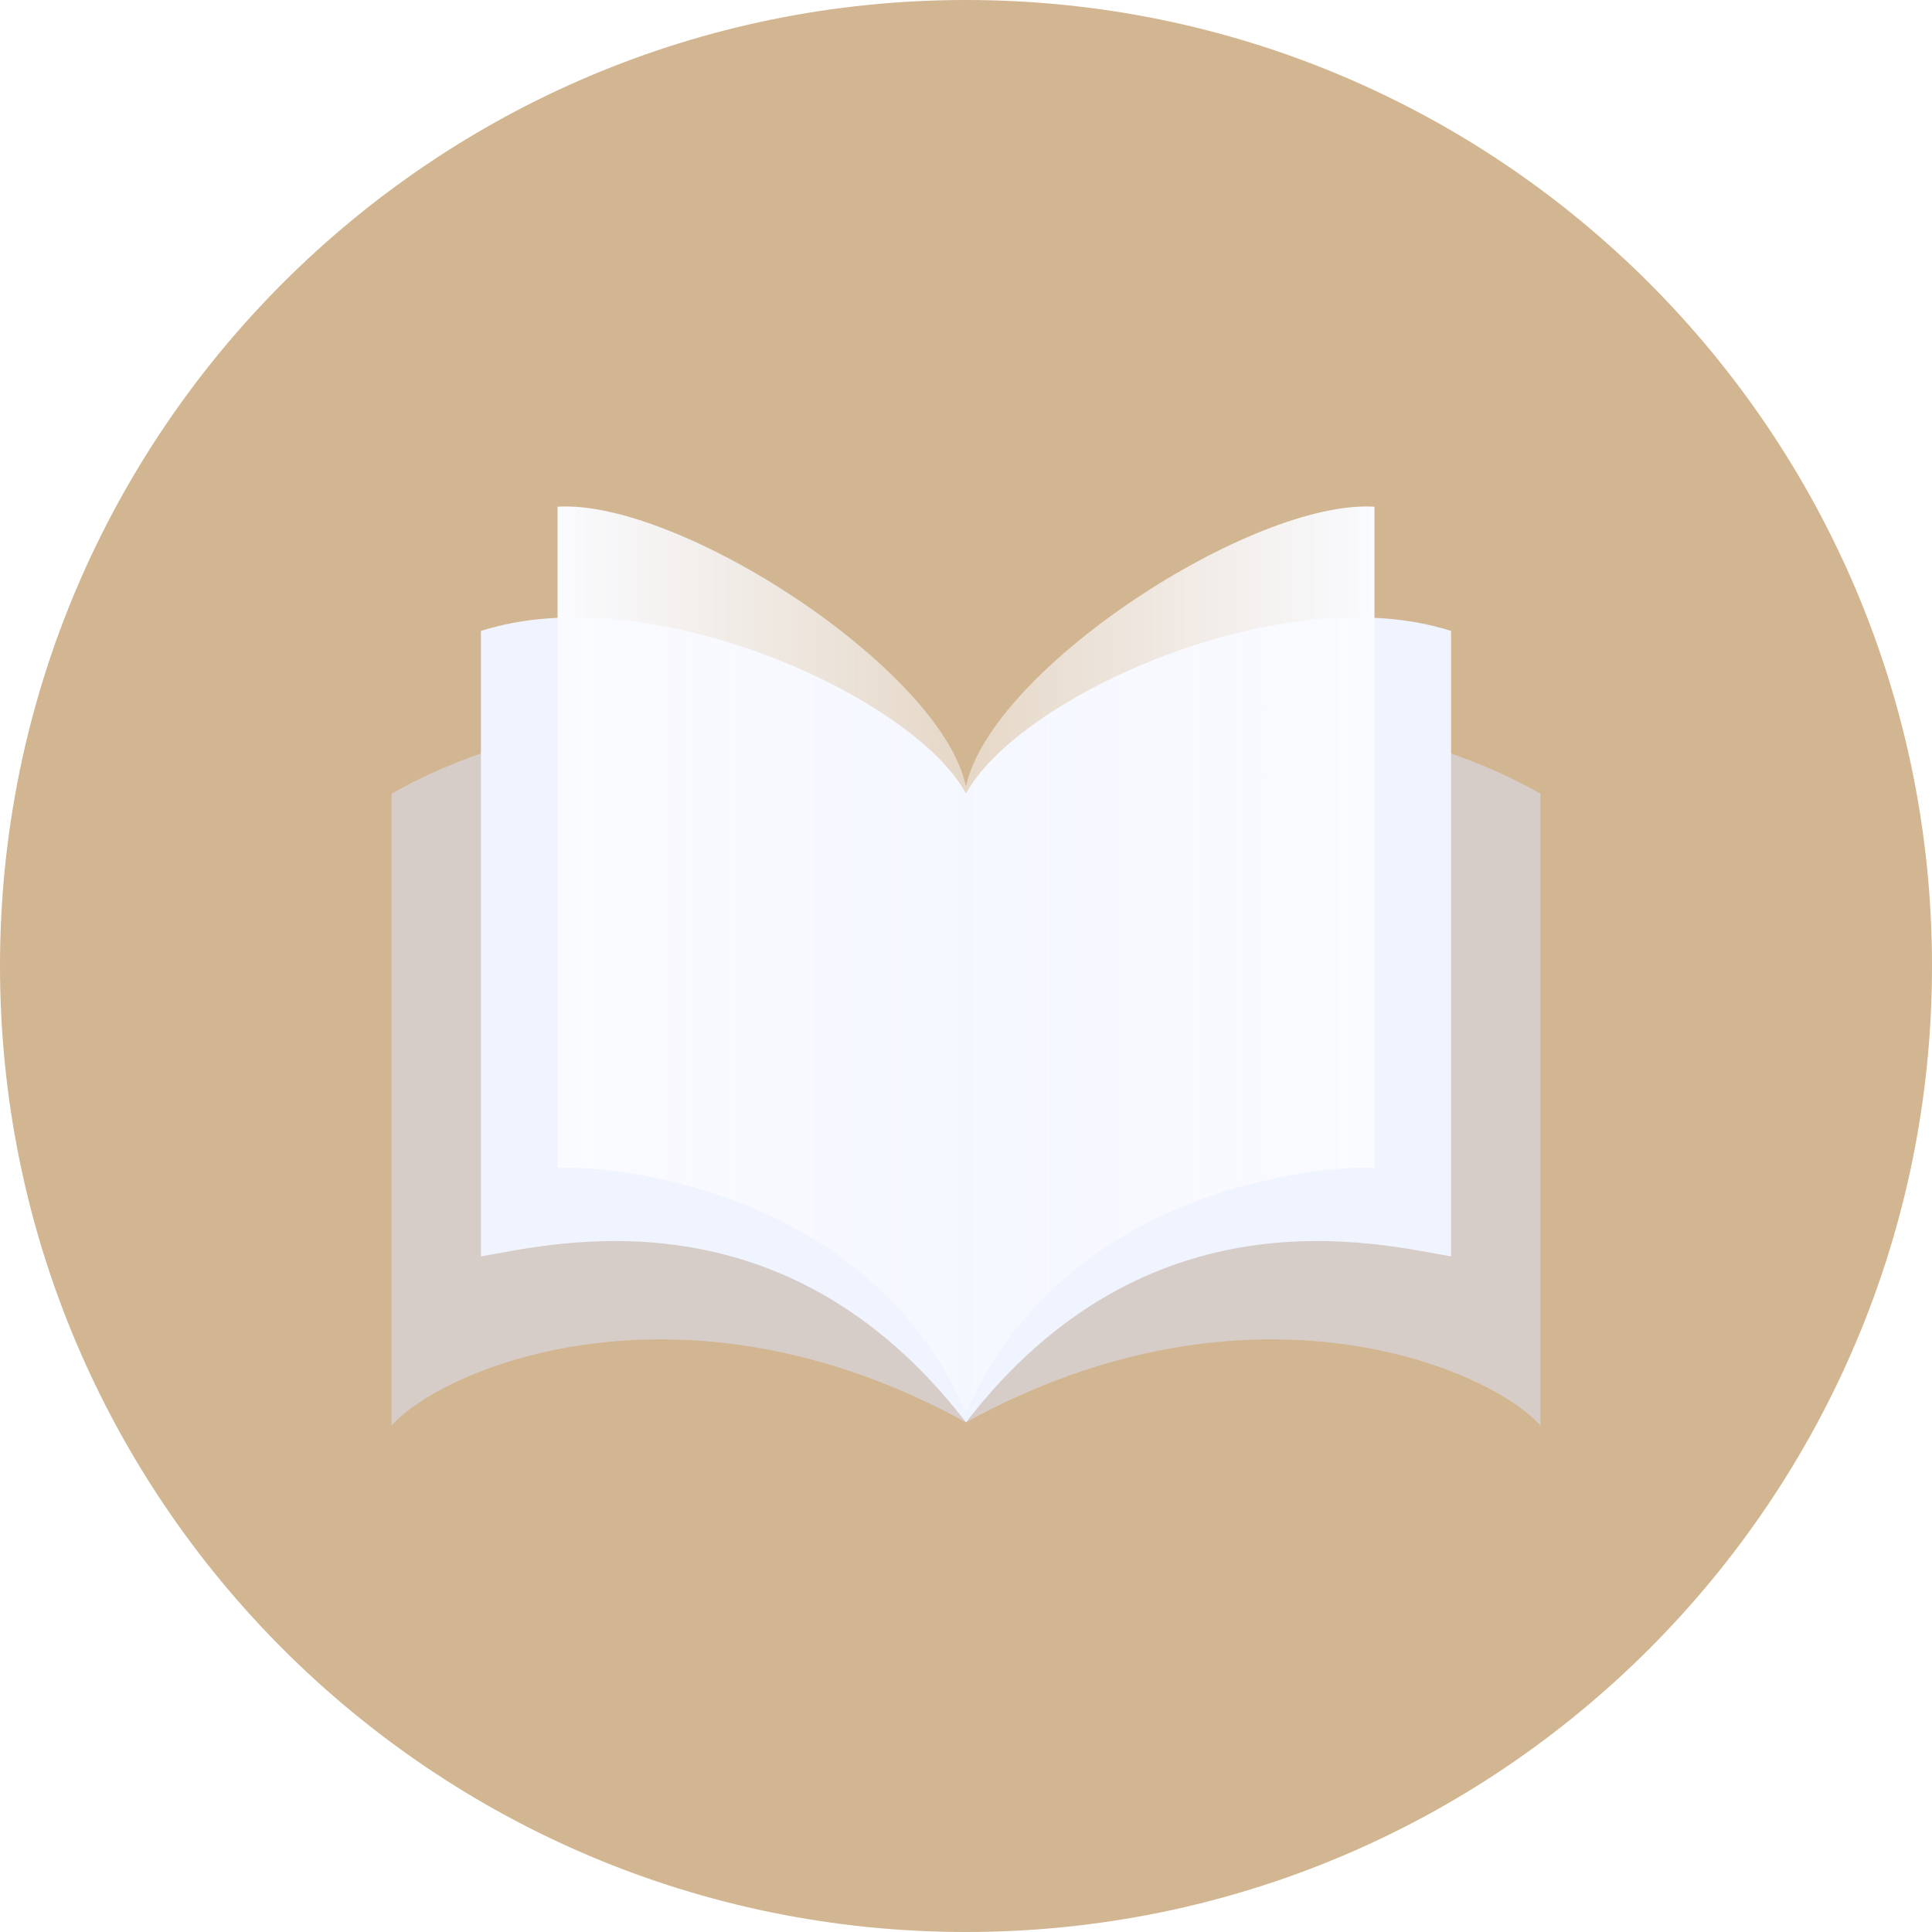
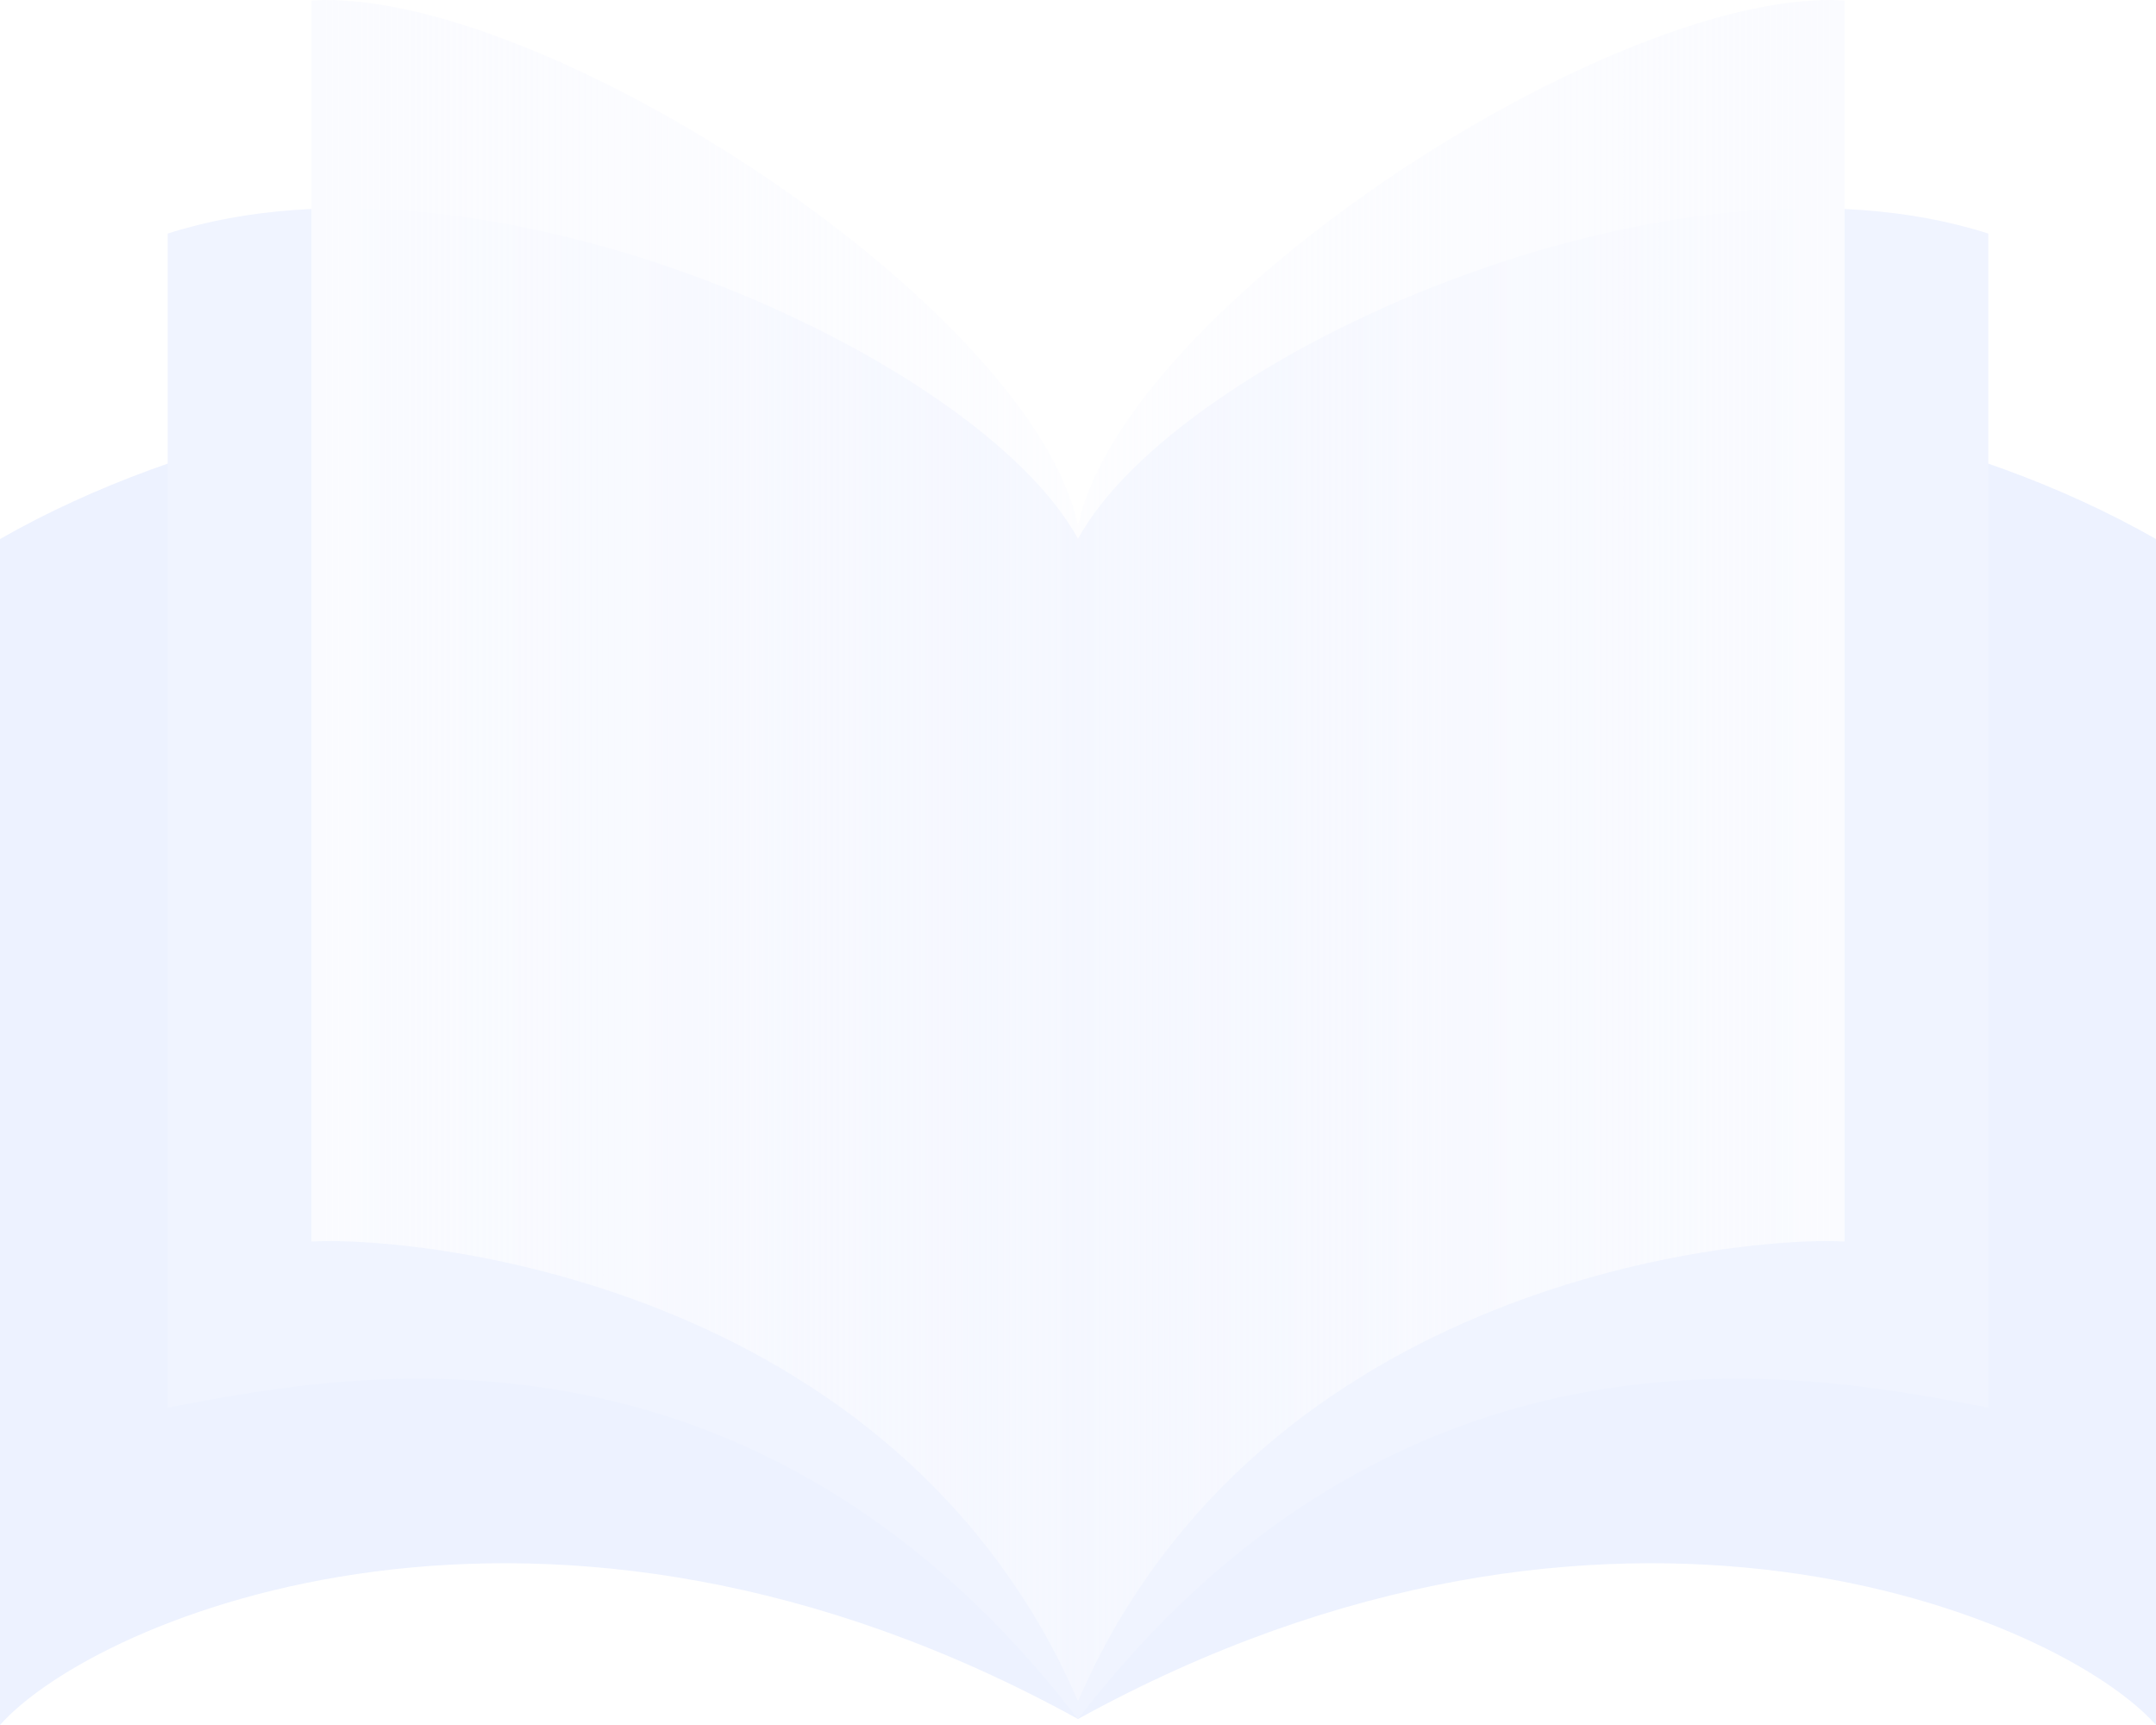
- <svg xmlns="http://www.w3.org/2000/svg" width="40" height="40" viewBox="0 0 40 40" fill="none">
-   <rect width="40" height="40" rx="20" transform="matrix(-1 0 0 1 40 0)" fill="#D2B591" />
-   <path opacity="0.5" d="M20 16.432V29.448C25.88 26.211 30.836 28.325 31.893 29.514V16.432C27.73 14.054 21.079 14.428 20 16.432Z" fill="#DBE5FF" />
-   <path d="M20 16.432V29.448C23.766 24.559 28.523 25.748 30.043 26.013V13.063C26.541 11.939 21.079 14.428 20 16.432Z" fill="#F0F4FF" />
-   <path d="M20 16.283V29.25C22.027 24.577 27.389 24.116 28.457 24.182V10.491C25.946 10.333 20.523 13.848 20 16.283Z" fill="url(#paint0_linear_5610_7441)" />
-   <path opacity="0.5" d="M20 16.432V29.448C14.12 26.211 9.164 28.325 8.107 29.514V16.432C12.27 14.054 18.921 14.428 20 16.432Z" fill="#DBE5FF" />
-   <path d="M20 16.432V29.448C16.234 24.559 11.477 25.748 9.957 26.013V13.063C13.459 11.939 18.921 14.428 20 16.432Z" fill="#F0F4FF" />
-   <path d="M20 16.283V29.25C17.973 24.577 12.611 24.116 11.543 24.182V10.491C14.054 10.333 19.477 13.848 20 16.283Z" fill="url(#paint1_linear_5610_7441)" />
+ <svg xmlns="http://www.w3.org/2000/svg" width="40" height="32" viewBox="0 0 40 32" fill="none">
+   <path opacity="0.5" d="M20 10V31.889C29.889 26.444 38.222 30 40 32V10C33 6 21.815 6.63 20 10Z" fill="#DBE5FF" />
+   <path d="M20 10V31.889C26.333 23.667 34.333 25.667 36.889 26.111V4.333C31 2.445 21.815 6.63 20 10Z" fill="#F0F4FF" />
+   <path d="M20 9.749V31.556C23.409 23.697 32.426 22.922 34.222 23.032V0.009C30 -0.257 20.88 5.654 20 9.749Z" fill="url(#paint0_linear_5984_2811)" />
+   <path opacity="0.5" d="M20 10V31.889C10.111 26.444 1.778 30 -3.43323e-05 32V10C7 6 18.185 6.63 20 10Z" fill="#DBE5FF" />
+   <path d="M20 10V31.889C13.667 23.667 5.667 25.667 3.111 26.111V4.333C9 2.445 18.185 6.63 20 10Z" fill="#F0F4FF" />
+   <path d="M20 9.749V31.556C16.591 23.697 7.574 22.922 5.778 23.032V0.009C10 -0.257 19.12 5.654 20 9.749Z" fill="url(#paint1_linear_5984_2811)" />
  <defs>
-     <linearGradient id="paint0_linear_5610_7441" x1="20" y1="21.652" x2="28.457" y2="21.652" gradientUnits="userSpaceOnUse">
+     <linearGradient id="paint0_linear_5984_2811" x1="20" y1="18.778" x2="34.222" y2="18.778" gradientUnits="userSpaceOnUse">
      <stop stop-color="#FAFBFF" stop-opacity="0.49" />
      <stop offset="1" stop-color="#FAFBFF" />
    </linearGradient>
-     <linearGradient id="paint1_linear_5610_7441" x1="20" y1="21.652" x2="11.543" y2="21.652" gradientUnits="userSpaceOnUse">
+     <linearGradient id="paint1_linear_5984_2811" x1="20" y1="18.778" x2="5.778" y2="18.778" gradientUnits="userSpaceOnUse">
      <stop stop-color="#FAFBFF" stop-opacity="0.49" />
      <stop offset="1" stop-color="#FAFBFF" />
    </linearGradient>
  </defs>
</svg>
